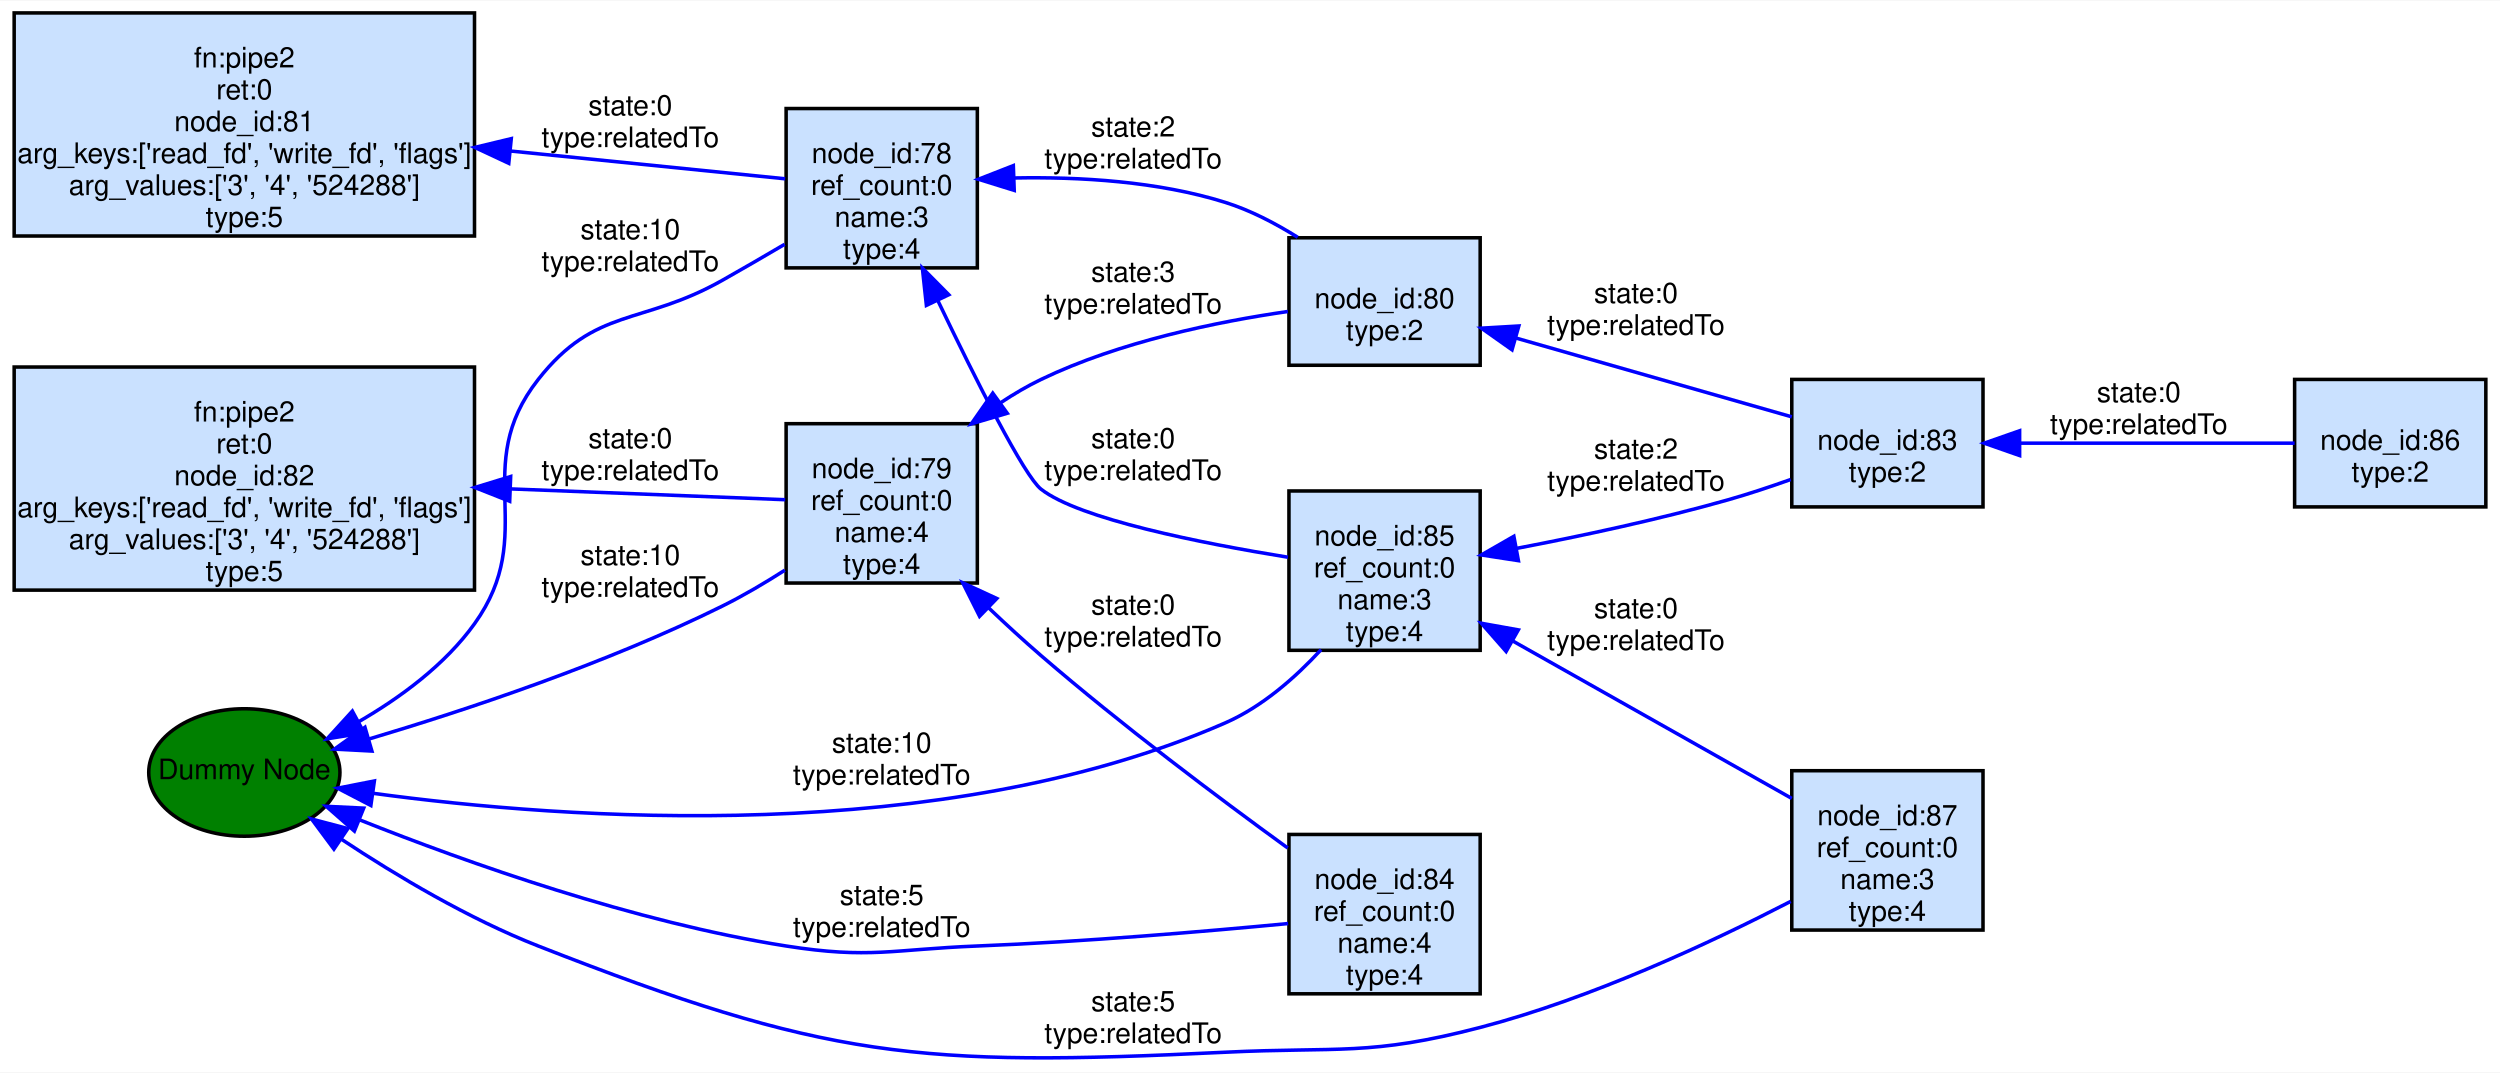
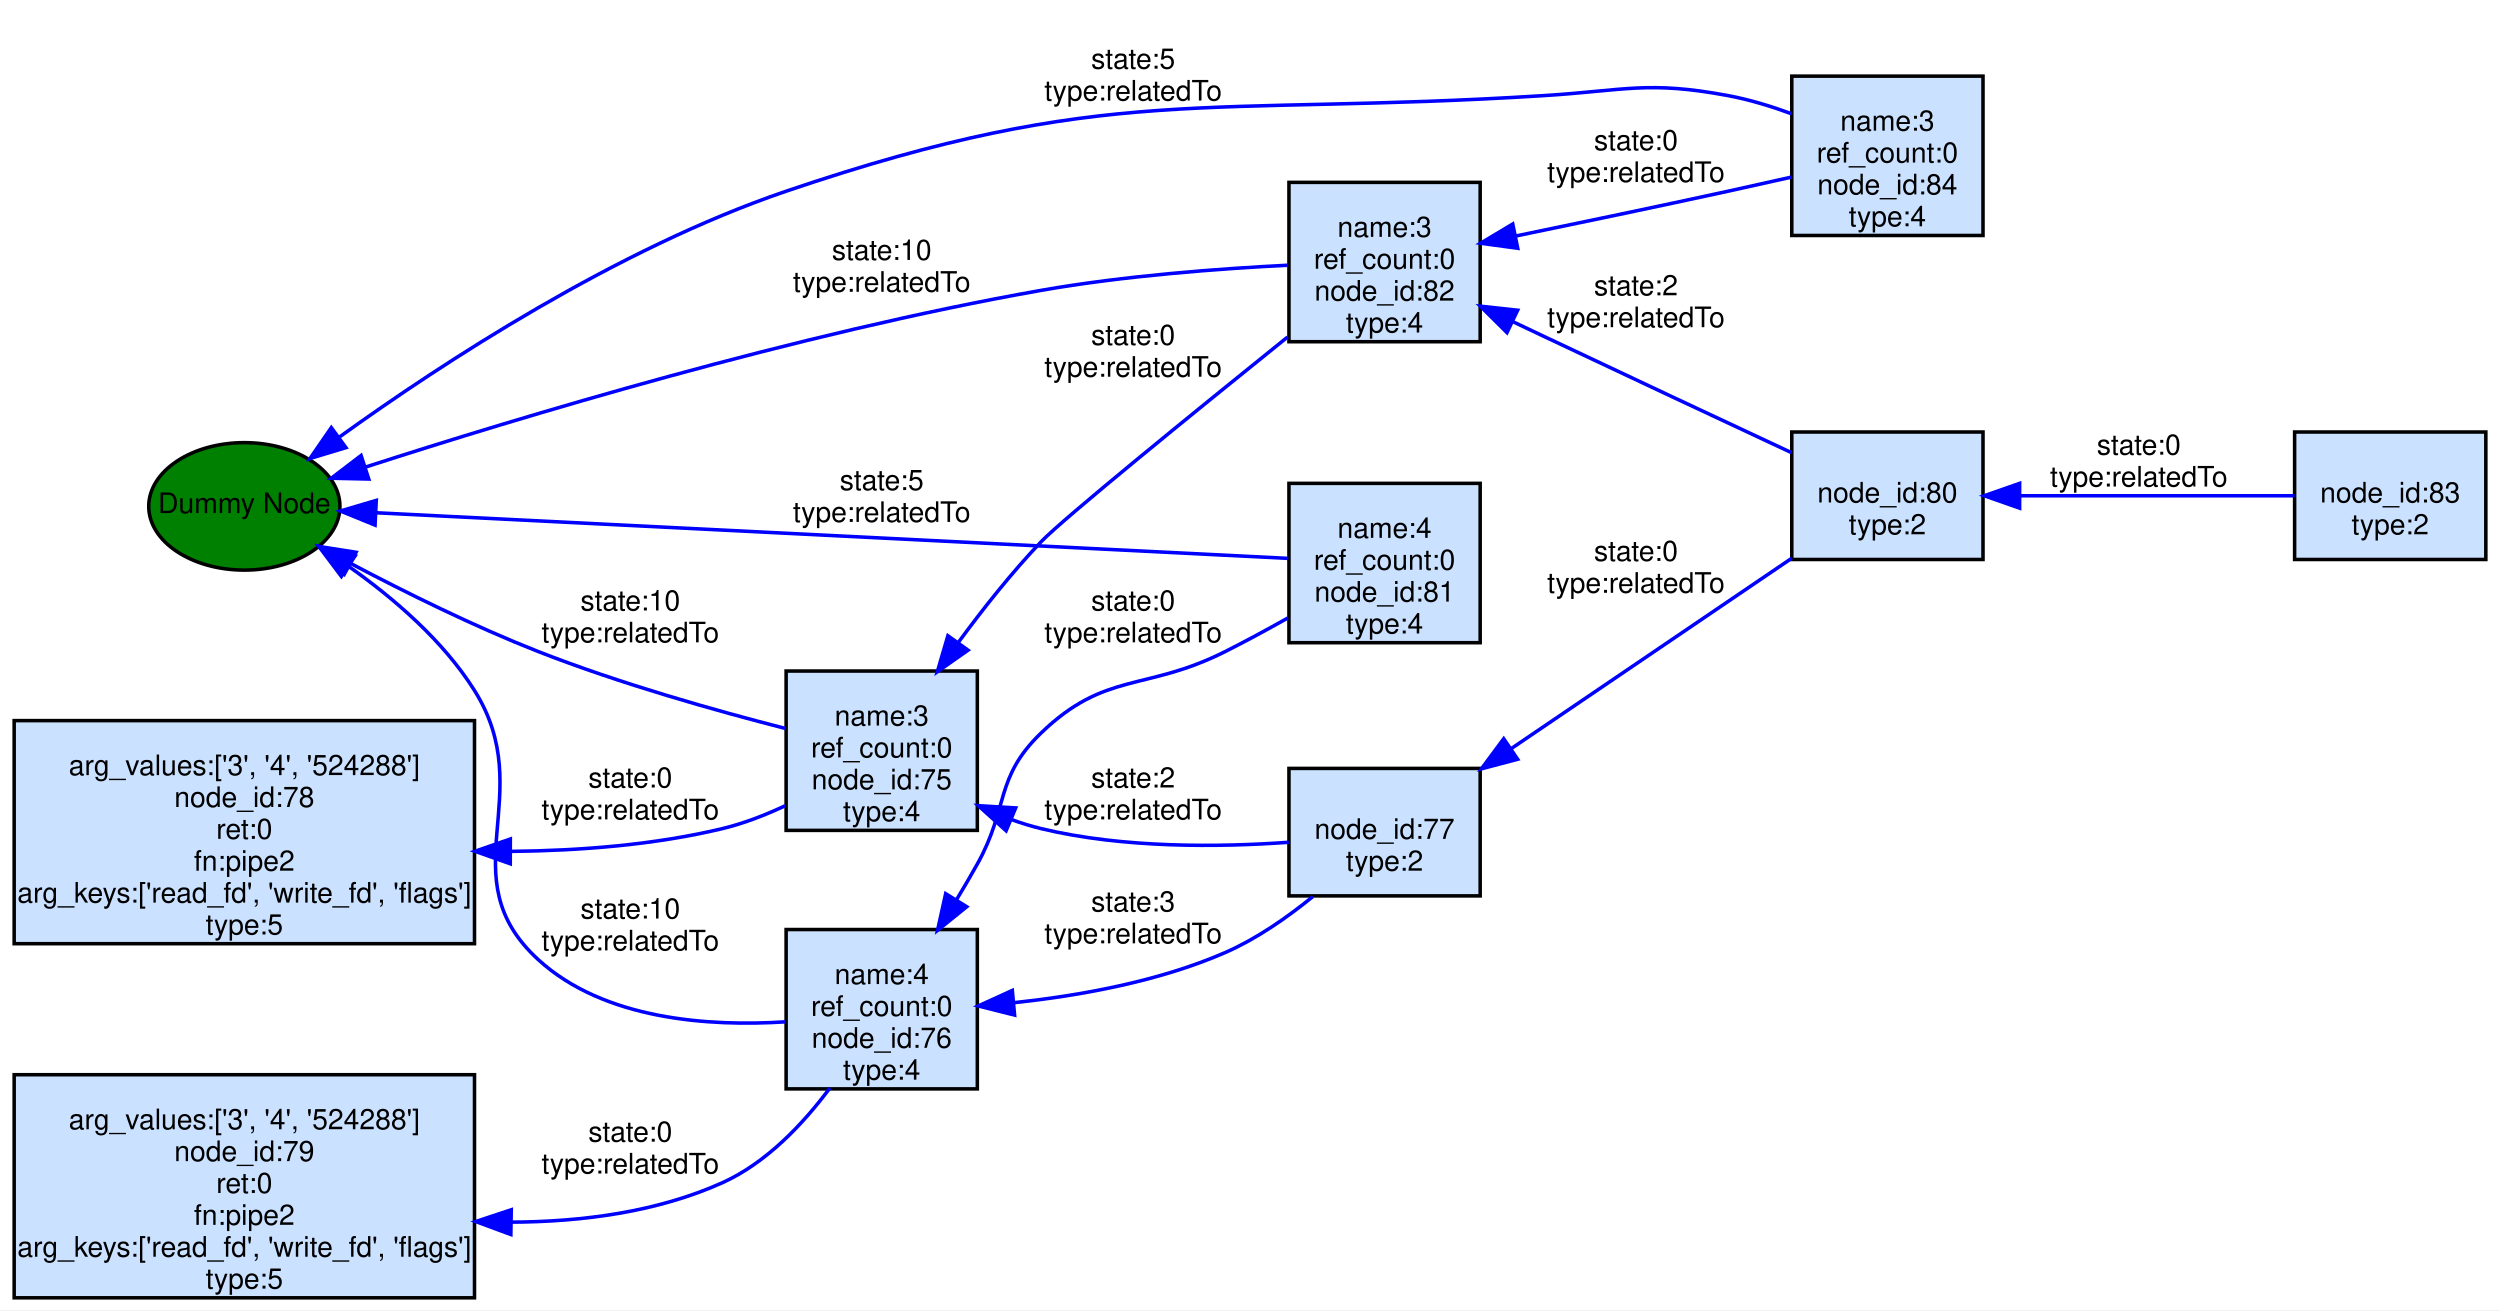
- <svg xmlns="http://www.w3.org/2000/svg" width="706pt" height="303pt" viewBox="0.00 0.00 706.00 302.70">
-   <g id="graph0" class="graph" transform="scale(1 1) rotate(0) translate(4 298.699)">
-     <polygon fill="white" stroke="none" points="-4,4 -4,-298.699 702,-298.699 702,4 -4,4" />
+ <svg xmlns="http://www.w3.org/2000/svg" width="706pt" height="370pt" viewBox="0.00 0.00 706.00 370.00">
+   <g id="graph0" class="graph" transform="scale(1 1) rotate(0) translate(4 366)">
+     <polygon fill="white" stroke="none" points="-4,4 -4,-366 702,-366 702,4 -4,4" />
    <g id="node1" class="node">
-       <polygon fill="#cae1ff" stroke="black" points="414,-231.699 360,-231.699 360,-195.699 414,-195.699 414,-231.699" />
-       <text text-anchor="middle" x="387" y="-211.799" font-family="Helvetica,sans-Serif" font-size="8.00">node_id:80</text>
-       <text text-anchor="middle" x="387" y="-202.799" font-family="Helvetica,sans-Serif" font-size="8.00">type:2</text>
+       <polygon fill="#cae1ff" stroke="black" points="556,-344.5 502,-344.5 502,-299.5 556,-299.5 556,-344.5" />
+       <text text-anchor="middle" x="529" y="-329.1" font-family="Helvetica,sans-Serif" font-size="8.00">name:3</text>
+       <text text-anchor="middle" x="529" y="-320.1" font-family="Helvetica,sans-Serif" font-size="8.00">ref_count:0</text>
+       <text text-anchor="middle" x="529" y="-311.1" font-family="Helvetica,sans-Serif" font-size="8.00">node_id:84</text>
+       <text text-anchor="middle" x="529" y="-302.1" font-family="Helvetica,sans-Serif" font-size="8.00">type:4</text>
    </g>
    <g id="node2" class="node">
-       <polygon fill="#cae1ff" stroke="black" points="272,-179.199 218,-179.199 218,-134.199 272,-134.199 272,-179.199" />
-       <text text-anchor="middle" x="245" y="-163.799" font-family="Helvetica,sans-Serif" font-size="8.00">node_id:79</text>
-       <text text-anchor="middle" x="245" y="-154.799" font-family="Helvetica,sans-Serif" font-size="8.00">ref_count:0</text>
-       <text text-anchor="middle" x="245" y="-145.799" font-family="Helvetica,sans-Serif" font-size="8.00">name:4</text>
-       <text text-anchor="middle" x="245" y="-136.799" font-family="Helvetica,sans-Serif" font-size="8.00">type:4</text>
+       <polygon fill="#cae1ff" stroke="black" points="414,-314.5 360,-314.5 360,-269.5 414,-269.5 414,-314.5" />
+       <text text-anchor="middle" x="387" y="-299.1" font-family="Helvetica,sans-Serif" font-size="8.00">name:3</text>
+       <text text-anchor="middle" x="387" y="-290.1" font-family="Helvetica,sans-Serif" font-size="8.00">ref_count:0</text>
+       <text text-anchor="middle" x="387" y="-281.1" font-family="Helvetica,sans-Serif" font-size="8.00">node_id:82</text>
+       <text text-anchor="middle" x="387" y="-272.1" font-family="Helvetica,sans-Serif" font-size="8.00">type:4</text>
+     </g>
+     <g id="edge7" class="edge">
+       <path fill="none" stroke="blue" d="M501.959,-316C496.058,-314.663 489.817,-313.267 484,-312 464.162,-307.68 441.973,-303.044 423.93,-299.325" />
+       <polygon fill="blue" stroke="blue" points="424.604,-295.89 414.104,-297.306 423.195,-302.747 424.604,-295.89" />
+       <text text-anchor="middle" x="458" y="-323.6" font-family="Helvetica,sans-Serif" font-size="8.00">state:0</text>
+       <text text-anchor="middle" x="458" y="-314.6" font-family="Helvetica,sans-Serif" font-size="8.00">type:relatedTo</text>
+     </g>
+     <g id="node8" class="node">
+       <ellipse fill="green" stroke="black" cx="65" cy="-223" rx="27" ry="18" />
+       <text text-anchor="middle" x="65" y="-221.1" font-family="Helvetica,sans-Serif" font-size="8.00">Dummy Node</text>
+     </g>
+     <g id="edge11" class="edge">
+       <path fill="none" stroke="blue" d="M501.937,-333.875C496.147,-336 489.957,-337.889 484,-339 461.28,-343.236 455.066,-340.449 432,-339 336.324,-332.988 308.767,-342.847 218,-312 170.245,-295.77 120.93,-263.509 91.888,-242.612" />
+       <polygon fill="blue" stroke="blue" points="93.69,-239.593 83.55,-236.521 89.561,-245.246 93.69,-239.593" />
+       <text text-anchor="middle" x="316" y="-346.6" font-family="Helvetica,sans-Serif" font-size="8.00">state:5</text>
+       <text text-anchor="middle" x="316" y="-337.6" font-family="Helvetica,sans-Serif" font-size="8.00">type:relatedTo</text>
+     </g>
+     <g id="node4" class="node">
+       <polygon fill="#cae1ff" stroke="black" points="272,-176.5 218,-176.5 218,-131.5 272,-131.5 272,-176.5" />
+       <text text-anchor="middle" x="245" y="-161.1" font-family="Helvetica,sans-Serif" font-size="8.00">name:3</text>
+       <text text-anchor="middle" x="245" y="-152.1" font-family="Helvetica,sans-Serif" font-size="8.00">ref_count:0</text>
+       <text text-anchor="middle" x="245" y="-143.1" font-family="Helvetica,sans-Serif" font-size="8.00">node_id:75</text>
+       <text text-anchor="middle" x="245" y="-134.1" font-family="Helvetica,sans-Serif" font-size="8.00">type:4</text>
+     </g>
+     <g id="edge12" class="edge">
+       <path fill="none" stroke="blue" d="M359.6,-270.818C333.329,-249.653 296.069,-219.366 290,-213 281.764,-204.361 273.681,-194.172 266.735,-184.714" />
+       <polygon fill="blue" stroke="blue" points="269.374,-182.388 260.704,-176.298 263.685,-186.465 269.374,-182.388" />
+       <text text-anchor="middle" x="316" y="-268.6" font-family="Helvetica,sans-Serif" font-size="8.00">state:0</text>
+       <text text-anchor="middle" x="316" y="-259.6" font-family="Helvetica,sans-Serif" font-size="8.00">type:relatedTo</text>
+     </g>
+     <g id="edge13" class="edge">
+       <path fill="none" stroke="blue" d="M359.757,-291.107C340.367,-290.134 313.388,-288.123 290,-284 221.099,-271.853 142.648,-248.133 99.277,-234.119" />
+       <polygon fill="blue" stroke="blue" points="100.138,-230.718 89.545,-230.947 97.968,-237.374 100.138,-230.718" />
+       <text text-anchor="middle" x="245" y="-292.6" font-family="Helvetica,sans-Serif" font-size="8.00">state:10</text>
+       <text text-anchor="middle" x="245" y="-283.6" font-family="Helvetica,sans-Serif" font-size="8.00">type:relatedTo</text>
+     </g>
+     <g id="node3" class="node">
+       <polygon fill="#cae1ff" stroke="black" points="556,-244 502,-244 502,-208 556,-208 556,-244" />
+       <text text-anchor="middle" x="529" y="-224.1" font-family="Helvetica,sans-Serif" font-size="8.00">node_id:80</text>
+       <text text-anchor="middle" x="529" y="-215.1" font-family="Helvetica,sans-Serif" font-size="8.00">type:2</text>
+     </g>
+     <g id="edge6" class="edge">
+       <path fill="none" stroke="blue" d="M501.9,-238.175C482.581,-247.201 455.628,-259.824 432,-271 429.183,-272.332 426.267,-273.716 423.338,-275.108" />
+       <polygon fill="blue" stroke="blue" points="421.568,-272.074 414.044,-279.533 424.577,-278.394 421.568,-272.074" />
+       <text text-anchor="middle" x="458" y="-282.6" font-family="Helvetica,sans-Serif" font-size="8.00">state:2</text>
+       <text text-anchor="middle" x="458" y="-273.6" font-family="Helvetica,sans-Serif" font-size="8.00">type:relatedTo</text>
+     </g>
+     <g id="node7" class="node">
+       <polygon fill="#cae1ff" stroke="black" points="414,-149 360,-149 360,-113 414,-113 414,-149" />
+       <text text-anchor="middle" x="387" y="-129.1" font-family="Helvetica,sans-Serif" font-size="8.00">node_id:77</text>
+       <text text-anchor="middle" x="387" y="-120.1" font-family="Helvetica,sans-Serif" font-size="8.00">type:2</text>
+     </g>
+     <g id="edge14" class="edge">
+       <path fill="none" stroke="blue" d="M501.995,-208.354C479.643,-193.186 447.225,-171.188 422.669,-154.525" />
+       <polygon fill="blue" stroke="blue" points="424.581,-151.593 414.341,-148.874 420.65,-157.385 424.581,-151.593" />
+       <text text-anchor="middle" x="458" y="-207.6" font-family="Helvetica,sans-Serif" font-size="8.00">state:0</text>
+       <text text-anchor="middle" x="458" y="-198.6" font-family="Helvetica,sans-Serif" font-size="8.00">type:relatedTo</text>
+     </g>
+     <g id="node5" class="node">
+       <polygon fill="#cae1ff" stroke="black" points="130,-162.5 0,-162.5 0,-99.5 130,-99.5 130,-162.5" />
+       <text text-anchor="middle" x="65" y="-147.1" font-family="Helvetica,sans-Serif" font-size="8.00">arg_values:['3', '4', '524288']</text>
+       <text text-anchor="middle" x="65" y="-138.1" font-family="Helvetica,sans-Serif" font-size="8.00">node_id:78</text>
+       <text text-anchor="middle" x="65" y="-129.1" font-family="Helvetica,sans-Serif" font-size="8.00">ret:0</text>
+       <text text-anchor="middle" x="65" y="-120.1" font-family="Helvetica,sans-Serif" font-size="8.00">fn:pipe2</text>
+       <text text-anchor="middle" x="65" y="-111.1" font-family="Helvetica,sans-Serif" font-size="8.00">arg_keys:['read_fd', 'write_fd', 'flags']</text>
+       <text text-anchor="middle" x="65" y="-102.1" font-family="Helvetica,sans-Serif" font-size="8.00">type:5</text>
+     </g>
+     <g id="edge2" class="edge">
+       <path fill="none" stroke="blue" d="M217.751,-138.466C212.076,-135.803 205.979,-133.435 200,-132 180.929,-127.423 159.886,-125.752 140.239,-125.569" />
+       <polygon fill="blue" stroke="blue" points="140.098,-122.069 130.11,-125.602 140.121,-129.069 140.098,-122.069" />
+       <text text-anchor="middle" x="174" y="-143.6" font-family="Helvetica,sans-Serif" font-size="8.00">state:0</text>
+       <text text-anchor="middle" x="174" y="-134.6" font-family="Helvetica,sans-Serif" font-size="8.00">type:relatedTo</text>
+     </g>
+     <g id="edge5" class="edge">
+       <path fill="none" stroke="blue" d="M217.909,-160.252C198.359,-165.262 171.113,-172.936 148,-182 129.962,-189.074 110.536,-198.691 95.122,-206.833" />
+       <polygon fill="blue" stroke="blue" points="93.25,-203.866 86.091,-211.677 96.558,-210.035 93.25,-203.866" />
+       <text text-anchor="middle" x="174" y="-193.6" font-family="Helvetica,sans-Serif" font-size="8.00">state:10</text>
+       <text text-anchor="middle" x="174" y="-184.6" font-family="Helvetica,sans-Serif" font-size="8.00">type:relatedTo</text>
+     </g>
+     <g id="node6" class="node">
+       <polygon fill="#cae1ff" stroke="black" points="272,-103.5 218,-103.5 218,-58.5 272,-58.5 272,-103.5" />
+       <text text-anchor="middle" x="245" y="-88.1" font-family="Helvetica,sans-Serif" font-size="8.00">name:4</text>
+       <text text-anchor="middle" x="245" y="-79.1" font-family="Helvetica,sans-Serif" font-size="8.00">ref_count:0</text>
+       <text text-anchor="middle" x="245" y="-70.1" font-family="Helvetica,sans-Serif" font-size="8.00">node_id:76</text>
+       <text text-anchor="middle" x="245" y="-61.1" font-family="Helvetica,sans-Serif" font-size="8.00">type:4</text>
    </g>
    <g id="edge8" class="edge">
-       <path fill="none" stroke="blue" d="M359.693,-210.883C339.787,-208.004 312.186,-202.378 290,-191.699 286.141,-189.842 282.313,-187.593 278.617,-185.141" />
-       <polygon fill="blue" stroke="blue" points="280.446,-182.145 270.285,-179.142 276.355,-187.826 280.446,-182.145" />
-       <text text-anchor="middle" x="316" y="-219.299" font-family="Helvetica,sans-Serif" font-size="8.00">state:3</text>
-       <text text-anchor="middle" x="316" y="-210.299" font-family="Helvetica,sans-Serif" font-size="8.00">type:relatedTo</text>
+       <path fill="none" stroke="blue" d="M217.836,-77.436C196.388,-76.062 166.631,-77.936 148,-95 122.402,-118.445 148.454,-141.599 130,-171 121.157,-185.088 107.158,-197.1 94.504,-206.018" />
+       <polygon fill="blue" stroke="blue" points="92.402,-203.213 86.039,-211.685 96.296,-209.03 92.402,-203.213" />
+       <text text-anchor="middle" x="174" y="-106.6" font-family="Helvetica,sans-Serif" font-size="8.00">state:10</text>
+       <text text-anchor="middle" x="174" y="-97.6" font-family="Helvetica,sans-Serif" font-size="8.00">type:relatedTo</text>
    </g>
-     <g id="node4" class="node">
-       <polygon fill="#cae1ff" stroke="black" points="272,-268.199 218,-268.199 218,-223.199 272,-223.199 272,-268.199" />
-       <text text-anchor="middle" x="245" y="-252.799" font-family="Helvetica,sans-Serif" font-size="8.00">node_id:78</text>
-       <text text-anchor="middle" x="245" y="-243.799" font-family="Helvetica,sans-Serif" font-size="8.00">ref_count:0</text>
-       <text text-anchor="middle" x="245" y="-234.799" font-family="Helvetica,sans-Serif" font-size="8.00">name:3</text>
-       <text text-anchor="middle" x="245" y="-225.799" font-family="Helvetica,sans-Serif" font-size="8.00">type:4</text>
+     <g id="node11" class="node">
+       <polygon fill="#cae1ff" stroke="black" points="130,-62.5 0,-62.5 0,0.5 130,0.5 130,-62.5" />
+       <text text-anchor="middle" x="65" y="-47.1" font-family="Helvetica,sans-Serif" font-size="8.00">arg_values:['3', '4', '524288']</text>
+       <text text-anchor="middle" x="65" y="-38.1" font-family="Helvetica,sans-Serif" font-size="8.00">node_id:79</text>
+       <text text-anchor="middle" x="65" y="-29.1" font-family="Helvetica,sans-Serif" font-size="8.00">ret:0</text>
+       <text text-anchor="middle" x="65" y="-20.1" font-family="Helvetica,sans-Serif" font-size="8.00">fn:pipe2</text>
+       <text text-anchor="middle" x="65" y="-11.1" font-family="Helvetica,sans-Serif" font-size="8.00">arg_keys:['read_fd', 'write_fd', 'flags']</text>
+       <text text-anchor="middle" x="65" y="-2.1" font-family="Helvetica,sans-Serif" font-size="8.00">type:5</text>
    </g>
-     <g id="edge5" class="edge">
-       <path fill="none" stroke="blue" d="M362.469,-231.839C356.144,-235.803 349.084,-239.475 342,-241.699 322.975,-247.672 300.785,-248.939 282.535,-248.592" />
-       <polygon fill="blue" stroke="blue" points="282.417,-245.086 272.298,-248.225 282.166,-252.081 282.417,-245.086" />
-       <text text-anchor="middle" x="316" y="-260.299" font-family="Helvetica,sans-Serif" font-size="8.00">state:2</text>
-       <text text-anchor="middle" x="316" y="-251.299" font-family="Helvetica,sans-Serif" font-size="8.00">type:relatedTo</text>
+     <g id="edge1" class="edge">
+       <path fill="none" stroke="blue" d="M230.341,-58.722C222.785,-48.569 212.405,-37.589 200,-32 181.673,-23.743 160.453,-20.946 140.38,-20.864" />
+       <polygon fill="blue" stroke="blue" points="140.26,-17.365 130.324,-21.041 140.384,-24.364 140.26,-17.365" />
+       <text text-anchor="middle" x="174" y="-43.6" font-family="Helvetica,sans-Serif" font-size="8.00">state:0</text>
+       <text text-anchor="middle" x="174" y="-34.6" font-family="Helvetica,sans-Serif" font-size="8.00">type:relatedTo</text>
    </g>
-     <g id="node5" class="node">
-       <polygon fill="#cae1ff" stroke="black" points="130,-195.199 0,-195.199 0,-132.199 130,-132.199 130,-195.199" />
-       <text text-anchor="middle" x="65" y="-179.799" font-family="Helvetica,sans-Serif" font-size="8.00">fn:pipe2</text>
-       <text text-anchor="middle" x="65" y="-170.799" font-family="Helvetica,sans-Serif" font-size="8.00">ret:0</text>
-       <text text-anchor="middle" x="65" y="-161.799" font-family="Helvetica,sans-Serif" font-size="8.00">node_id:82</text>
-       <text text-anchor="middle" x="65" y="-152.799" font-family="Helvetica,sans-Serif" font-size="8.00">arg_keys:['read_fd', 'write_fd', 'flags']</text>
-       <text text-anchor="middle" x="65" y="-143.799" font-family="Helvetica,sans-Serif" font-size="8.00">arg_values:['3', '4', '524288']</text>
-       <text text-anchor="middle" x="65" y="-134.799" font-family="Helvetica,sans-Serif" font-size="8.00">type:5</text>
+     <g id="edge15" class="edge">
+       <path fill="none" stroke="blue" d="M359.941,-128.141C340.408,-126.747 313.168,-126.403 290,-132 287.198,-132.677 284.37,-133.558 281.572,-134.577" />
+       <polygon fill="blue" stroke="blue" points="280.125,-131.388 272.253,-138.48 282.829,-137.845 280.125,-131.388" />
+       <text text-anchor="middle" x="316" y="-143.6" font-family="Helvetica,sans-Serif" font-size="8.00">state:2</text>
+       <text text-anchor="middle" x="316" y="-134.6" font-family="Helvetica,sans-Serif" font-size="8.00">type:relatedTo</text>
    </g>
    <g id="edge10" class="edge">
-       <path fill="none" stroke="blue" d="M217.735,-157.732C197.237,-158.538 167.704,-159.699 140.131,-160.784" />
-       <polygon fill="blue" stroke="blue" points="139.936,-157.289 130.081,-161.179 140.211,-164.283 139.936,-157.289" />
-       <text text-anchor="middle" x="174" y="-172.299" font-family="Helvetica,sans-Serif" font-size="8.00">state:0</text>
-       <text text-anchor="middle" x="174" y="-163.299" font-family="Helvetica,sans-Serif" font-size="8.00">type:relatedTo</text>
+       <path fill="none" stroke="blue" d="M366.753,-112.813C359.497,-106.894 350.848,-100.862 342,-97 323.272,-88.826 300.814,-84.805 282.33,-82.836" />
+       <polygon fill="blue" stroke="blue" points="282.518,-79.339 272.242,-81.919 281.884,-86.31 282.518,-79.339" />
+       <text text-anchor="middle" x="316" y="-108.6" font-family="Helvetica,sans-Serif" font-size="8.00">state:3</text>
+       <text text-anchor="middle" x="316" y="-99.6" font-family="Helvetica,sans-Serif" font-size="8.00">type:relatedTo</text>
    </g>
-     <g id="node7" class="node">
-       <ellipse fill="green" stroke="black" cx="65" cy="-80.699" rx="27" ry="18" />
-       <text text-anchor="middle" x="65" y="-78.799" font-family="Helvetica,sans-Serif" font-size="8.00">Dummy Node</text>
-     </g>
-     <g id="edge1" class="edge">
-       <path fill="none" stroke="blue" d="M217.631,-137.823C211.965,-134.197 205.902,-130.624 200,-127.699 167.341,-111.517 127.712,-98.35 100.056,-90.113" />
-       <polygon fill="blue" stroke="blue" points="101.024,-86.749 90.444,-87.305 99.061,-93.468 101.024,-86.749" />
-       <text text-anchor="middle" x="174" y="-139.299" font-family="Helvetica,sans-Serif" font-size="8.00">state:10</text>
-       <text text-anchor="middle" x="174" y="-130.299" font-family="Helvetica,sans-Serif" font-size="8.00">type:relatedTo</text>
-     </g>
-     <g id="node3" class="node">
-       <polygon fill="#cae1ff" stroke="black" points="698,-191.699 644,-191.699 644,-155.699 698,-155.699 698,-191.699" />
-       <text text-anchor="middle" x="671" y="-171.799" font-family="Helvetica,sans-Serif" font-size="8.00">node_id:86</text>
-       <text text-anchor="middle" x="671" y="-162.799" font-family="Helvetica,sans-Serif" font-size="8.00">type:2</text>
-     </g>
-     <g id="node11" class="node">
-       <polygon fill="#cae1ff" stroke="black" points="556,-191.699 502,-191.699 502,-155.699 556,-155.699 556,-191.699" />
-       <text text-anchor="middle" x="529" y="-171.799" font-family="Helvetica,sans-Serif" font-size="8.00">node_id:83</text>
-       <text text-anchor="middle" x="529" y="-162.799" font-family="Helvetica,sans-Serif" font-size="8.00">type:2</text>
-     </g>
-     <g id="edge14" class="edge">
-       <path fill="none" stroke="blue" d="M643.995,-173.699C622.228,-173.699 590.917,-173.699 566.615,-173.699" />
-       <polygon fill="blue" stroke="blue" points="566.341,-170.199 556.341,-173.699 566.341,-177.199 566.341,-170.199" />
-       <text text-anchor="middle" x="600" y="-185.299" font-family="Helvetica,sans-Serif" font-size="8.00">state:0</text>
-       <text text-anchor="middle" x="600" y="-176.299" font-family="Helvetica,sans-Serif" font-size="8.00">type:relatedTo</text>
+     <g id="node9" class="node">
+       <polygon fill="#cae1ff" stroke="black" points="414,-229.5 360,-229.5 360,-184.5 414,-184.5 414,-229.5" />
+       <text text-anchor="middle" x="387" y="-214.1" font-family="Helvetica,sans-Serif" font-size="8.00">name:4</text>
+       <text text-anchor="middle" x="387" y="-205.1" font-family="Helvetica,sans-Serif" font-size="8.00">ref_count:0</text>
+       <text text-anchor="middle" x="387" y="-196.1" font-family="Helvetica,sans-Serif" font-size="8.00">node_id:81</text>
+       <text text-anchor="middle" x="387" y="-187.1" font-family="Helvetica,sans-Serif" font-size="8.00">type:4</text>
    </g>
    <g id="edge4" class="edge">
-       <path fill="none" stroke="blue" d="M217.574,-229.854C211.807,-226.46 205.718,-222.926 200,-219.699 177.141,-206.798 164.218,-212.338 148,-191.699 128.418,-166.779 148.482,-148.445 130,-122.699 121.662,-111.085 109.03,-101.815 97.186,-94.97" />
-       <polygon fill="blue" stroke="blue" points="98.828,-91.879 88.365,-90.21 95.503,-98.039 98.828,-91.879" />
-       <text text-anchor="middle" x="174" y="-231.299" font-family="Helvetica,sans-Serif" font-size="8.00">state:10</text>
-       <text text-anchor="middle" x="174" y="-222.299" font-family="Helvetica,sans-Serif" font-size="8.00">type:relatedTo</text>
+       <path fill="none" stroke="blue" d="M359.709,-191.494C353.933,-188.247 347.807,-184.925 342,-182 319.43,-170.633 308.191,-176.542 290,-159 276.836,-146.306 280.911,-137.969 272,-122 270.167,-118.715 268.183,-115.33 266.157,-111.979" />
+       <polygon fill="blue" stroke="blue" points="269.01,-109.938 260.767,-103.281 263.059,-113.625 269.01,-109.938" />
+       <text text-anchor="middle" x="316" y="-193.6" font-family="Helvetica,sans-Serif" font-size="8.00">state:0</text>
+       <text text-anchor="middle" x="316" y="-184.6" font-family="Helvetica,sans-Serif" font-size="8.00">type:relatedTo</text>
    </g>
-     <g id="node9" class="node">
-       <polygon fill="#cae1ff" stroke="black" points="130,-295.199 0,-295.199 0,-232.199 130,-232.199 130,-295.199" />
-       <text text-anchor="middle" x="65" y="-279.799" font-family="Helvetica,sans-Serif" font-size="8.00">fn:pipe2</text>
-       <text text-anchor="middle" x="65" y="-270.799" font-family="Helvetica,sans-Serif" font-size="8.00">ret:0</text>
-       <text text-anchor="middle" x="65" y="-261.799" font-family="Helvetica,sans-Serif" font-size="8.00">node_id:81</text>
-       <text text-anchor="middle" x="65" y="-252.799" font-family="Helvetica,sans-Serif" font-size="8.00">arg_keys:['read_fd', 'write_fd', 'flags']</text>
-       <text text-anchor="middle" x="65" y="-243.799" font-family="Helvetica,sans-Serif" font-size="8.00">arg_values:['3', '4', '524288']</text>
-       <text text-anchor="middle" x="65" y="-234.799" font-family="Helvetica,sans-Serif" font-size="8.00">type:5</text>
-     </g>
-     <g id="edge2" class="edge">
-       <path fill="none" stroke="blue" d="M217.735,-248.355C197.237,-250.428 167.704,-253.414 140.131,-256.203" />
-       <polygon fill="blue" stroke="blue" points="139.678,-252.73 130.081,-257.219 140.383,-259.695 139.678,-252.73" />
-       <text text-anchor="middle" x="174" y="-266.299" font-family="Helvetica,sans-Serif" font-size="8.00">state:0</text>
-       <text text-anchor="middle" x="174" y="-257.299" font-family="Helvetica,sans-Serif" font-size="8.00">type:relatedTo</text>
-     </g>
-     <g id="node6" class="node">
-       <polygon fill="#cae1ff" stroke="black" points="414,-160.199 360,-160.199 360,-115.199 414,-115.199 414,-160.199" />
-       <text text-anchor="middle" x="387" y="-144.799" font-family="Helvetica,sans-Serif" font-size="8.00">node_id:85</text>
-       <text text-anchor="middle" x="387" y="-135.799" font-family="Helvetica,sans-Serif" font-size="8.00">ref_count:0</text>
-       <text text-anchor="middle" x="387" y="-126.799" font-family="Helvetica,sans-Serif" font-size="8.00">name:3</text>
-       <text text-anchor="middle" x="387" y="-117.799" font-family="Helvetica,sans-Serif" font-size="8.00">type:4</text>
-     </g>
-     <g id="edge12" class="edge">
-       <path fill="none" stroke="blue" d="M359.718,-141.486C335.163,-145.462 300.729,-152.301 290,-160.699 285.249,-164.418 271.724,-191.281 260.912,-213.827" />
-       <polygon fill="blue" stroke="blue" points="257.614,-212.611 256.477,-223.145 263.935,-215.619 257.614,-212.611" />
-       <text text-anchor="middle" x="316" y="-172.299" font-family="Helvetica,sans-Serif" font-size="8.00">state:0</text>
-       <text text-anchor="middle" x="316" y="-163.299" font-family="Helvetica,sans-Serif" font-size="8.00">type:relatedTo</text>
-     </g>
-     <g id="edge13" class="edge">
-       <path fill="none" stroke="blue" d="M369.068,-115.383C361.7,-107.388 352.373,-99.236 342,-94.699 261.846,-59.643 155.849,-67.423 101.49,-74.803" />
-       <polygon fill="blue" stroke="blue" points="100.731,-71.376 91.33,-76.261 101.726,-78.305 100.731,-71.376" />
-       <text text-anchor="middle" x="245" y="-86.299" font-family="Helvetica,sans-Serif" font-size="8.00">state:10</text>
-       <text text-anchor="middle" x="245" y="-77.299" font-family="Helvetica,sans-Serif" font-size="8.00">type:relatedTo</text>
-     </g>
-     <g id="node8" class="node">
-       <polygon fill="#cae1ff" stroke="black" points="414,-63.199 360,-63.199 360,-18.199 414,-18.199 414,-63.199" />
-       <text text-anchor="middle" x="387" y="-47.799" font-family="Helvetica,sans-Serif" font-size="8.00">node_id:84</text>
-       <text text-anchor="middle" x="387" y="-38.799" font-family="Helvetica,sans-Serif" font-size="8.00">ref_count:0</text>
-       <text text-anchor="middle" x="387" y="-29.799" font-family="Helvetica,sans-Serif" font-size="8.00">name:4</text>
-       <text text-anchor="middle" x="387" y="-20.799" font-family="Helvetica,sans-Serif" font-size="8.00">type:4</text>
-     </g>
-     <g id="edge11" class="edge">
-       <path fill="none" stroke="blue" d="M359.648,-59.378C339.965,-73.651 312.667,-94.136 290,-113.699 285.118,-117.912 280.092,-122.53 275.26,-127.127" />
-       <polygon fill="blue" stroke="blue" points="272.629,-124.803 267.878,-134.273 277.497,-129.833 272.629,-124.803" />
-       <text text-anchor="middle" x="316" y="-125.299" font-family="Helvetica,sans-Serif" font-size="8.00">state:0</text>
-       <text text-anchor="middle" x="316" y="-116.299" font-family="Helvetica,sans-Serif" font-size="8.00">type:relatedTo</text>
-     </g>
-     <g id="edge7" class="edge">
-       <path fill="none" stroke="blue" d="M359.773,-38.038C336.689,-35.837 302.154,-32.888 272,-31.699 248.019,-30.754 241.709,-27.972 218,-31.699 175.182,-38.43 127.977,-55.213 97.71,-67.261" />
-       <polygon fill="blue" stroke="blue" points="96.08,-64.145 88.126,-71.144 98.708,-70.632 96.08,-64.145" />
-       <text text-anchor="middle" x="245" y="-43.299" font-family="Helvetica,sans-Serif" font-size="8.00">state:5</text>
-       <text text-anchor="middle" x="245" y="-34.299" font-family="Helvetica,sans-Serif" font-size="8.00">type:relatedTo</text>
+     <g id="edge3" class="edge">
+       <path fill="none" stroke="blue" d="M359.813,-208.309C302.83,-211.158 167.483,-217.926 102.307,-221.185" />
+       <polygon fill="blue" stroke="blue" points="101.913,-217.7 92.1,-221.695 102.262,-224.691 101.913,-217.7" />
+       <text text-anchor="middle" x="245" y="-227.6" font-family="Helvetica,sans-Serif" font-size="8.00">state:5</text>
+       <text text-anchor="middle" x="245" y="-218.6" font-family="Helvetica,sans-Serif" font-size="8.00">type:relatedTo</text>
    </g>
    <g id="node10" class="node">
-       <polygon fill="#cae1ff" stroke="black" points="556,-81.199 502,-81.199 502,-36.199 556,-36.199 556,-81.199" />
-       <text text-anchor="middle" x="529" y="-65.799" font-family="Helvetica,sans-Serif" font-size="8.00">node_id:87</text>
-       <text text-anchor="middle" x="529" y="-56.799" font-family="Helvetica,sans-Serif" font-size="8.00">ref_count:0</text>
-       <text text-anchor="middle" x="529" y="-47.799" font-family="Helvetica,sans-Serif" font-size="8.00">name:3</text>
-       <text text-anchor="middle" x="529" y="-38.799" font-family="Helvetica,sans-Serif" font-size="8.00">type:4</text>
+       <polygon fill="#cae1ff" stroke="black" points="698,-244 644,-244 644,-208 698,-208 698,-244" />
+       <text text-anchor="middle" x="671" y="-224.1" font-family="Helvetica,sans-Serif" font-size="8.00">node_id:83</text>
+       <text text-anchor="middle" x="671" y="-215.1" font-family="Helvetica,sans-Serif" font-size="8.00">type:2</text>
    </g>
    <g id="edge9" class="edge">
-       <path fill="none" stroke="blue" d="M501.995,-73.373C479.838,-85.876 447.79,-103.96 423.314,-117.772" />
-       <polygon fill="blue" stroke="blue" points="421.33,-114.873 414.341,-122.835 424.77,-120.969 421.33,-114.873" />
-       <text text-anchor="middle" x="458" y="-124.299" font-family="Helvetica,sans-Serif" font-size="8.00">state:0</text>
-       <text text-anchor="middle" x="458" y="-115.299" font-family="Helvetica,sans-Serif" font-size="8.00">type:relatedTo</text>
-     </g>
-     <g id="edge15" class="edge">
-       <path fill="none" stroke="blue" d="M501.685,-44.289C479.116,-32.64 445.368,-16.88 414,-8.699 382.89,-0.585 374.113,-3.256 342,-1.699 254.855,2.527 229.235,0.128 148,-31.699 128.38,-39.386 108.035,-51.514 92.519,-61.78" />
-       <polygon fill="blue" stroke="blue" points="90.3,-59.056 83.983,-67.562 94.225,-64.852 90.3,-59.056" />
-       <text text-anchor="middle" x="316" y="-13.299" font-family="Helvetica,sans-Serif" font-size="8.00">state:5</text>
-       <text text-anchor="middle" x="316" y="-4.299" font-family="Helvetica,sans-Serif" font-size="8.00">type:relatedTo</text>
-     </g>
-     <g id="edge6" class="edge">
-       <path fill="none" stroke="blue" d="M501.995,-181.129C480.033,-187.404 448.354,-196.455 423.963,-203.424" />
-       <polygon fill="blue" stroke="blue" points="422.994,-200.061 414.341,-206.173 424.917,-206.791 422.994,-200.061" />
-       <text text-anchor="middle" x="458" y="-213.299" font-family="Helvetica,sans-Serif" font-size="8.00">state:0</text>
-       <text text-anchor="middle" x="458" y="-204.299" font-family="Helvetica,sans-Serif" font-size="8.00">type:relatedTo</text>
-     </g>
-     <g id="edge3" class="edge">
-       <path fill="none" stroke="blue" d="M501.677,-163.432C495.903,-161.376 489.785,-159.344 484,-157.699 464.471,-152.145 442.304,-147.425 424.194,-143.968" />
-       <polygon fill="blue" stroke="blue" points="424.795,-140.52 414.323,-142.131 423.514,-147.402 424.795,-140.52" />
-       <text text-anchor="middle" x="458" y="-169.299" font-family="Helvetica,sans-Serif" font-size="8.00">state:2</text>
-       <text text-anchor="middle" x="458" y="-160.299" font-family="Helvetica,sans-Serif" font-size="8.00">type:relatedTo</text>
+       <path fill="none" stroke="blue" d="M643.995,-226C622.228,-226 590.917,-226 566.615,-226" />
+       <polygon fill="blue" stroke="blue" points="566.341,-222.5 556.341,-226 566.341,-229.5 566.341,-222.5" />
+       <text text-anchor="middle" x="600" y="-237.6" font-family="Helvetica,sans-Serif" font-size="8.00">state:0</text>
+       <text text-anchor="middle" x="600" y="-228.6" font-family="Helvetica,sans-Serif" font-size="8.00">type:relatedTo</text>
    </g>
  </g>
</svg>
